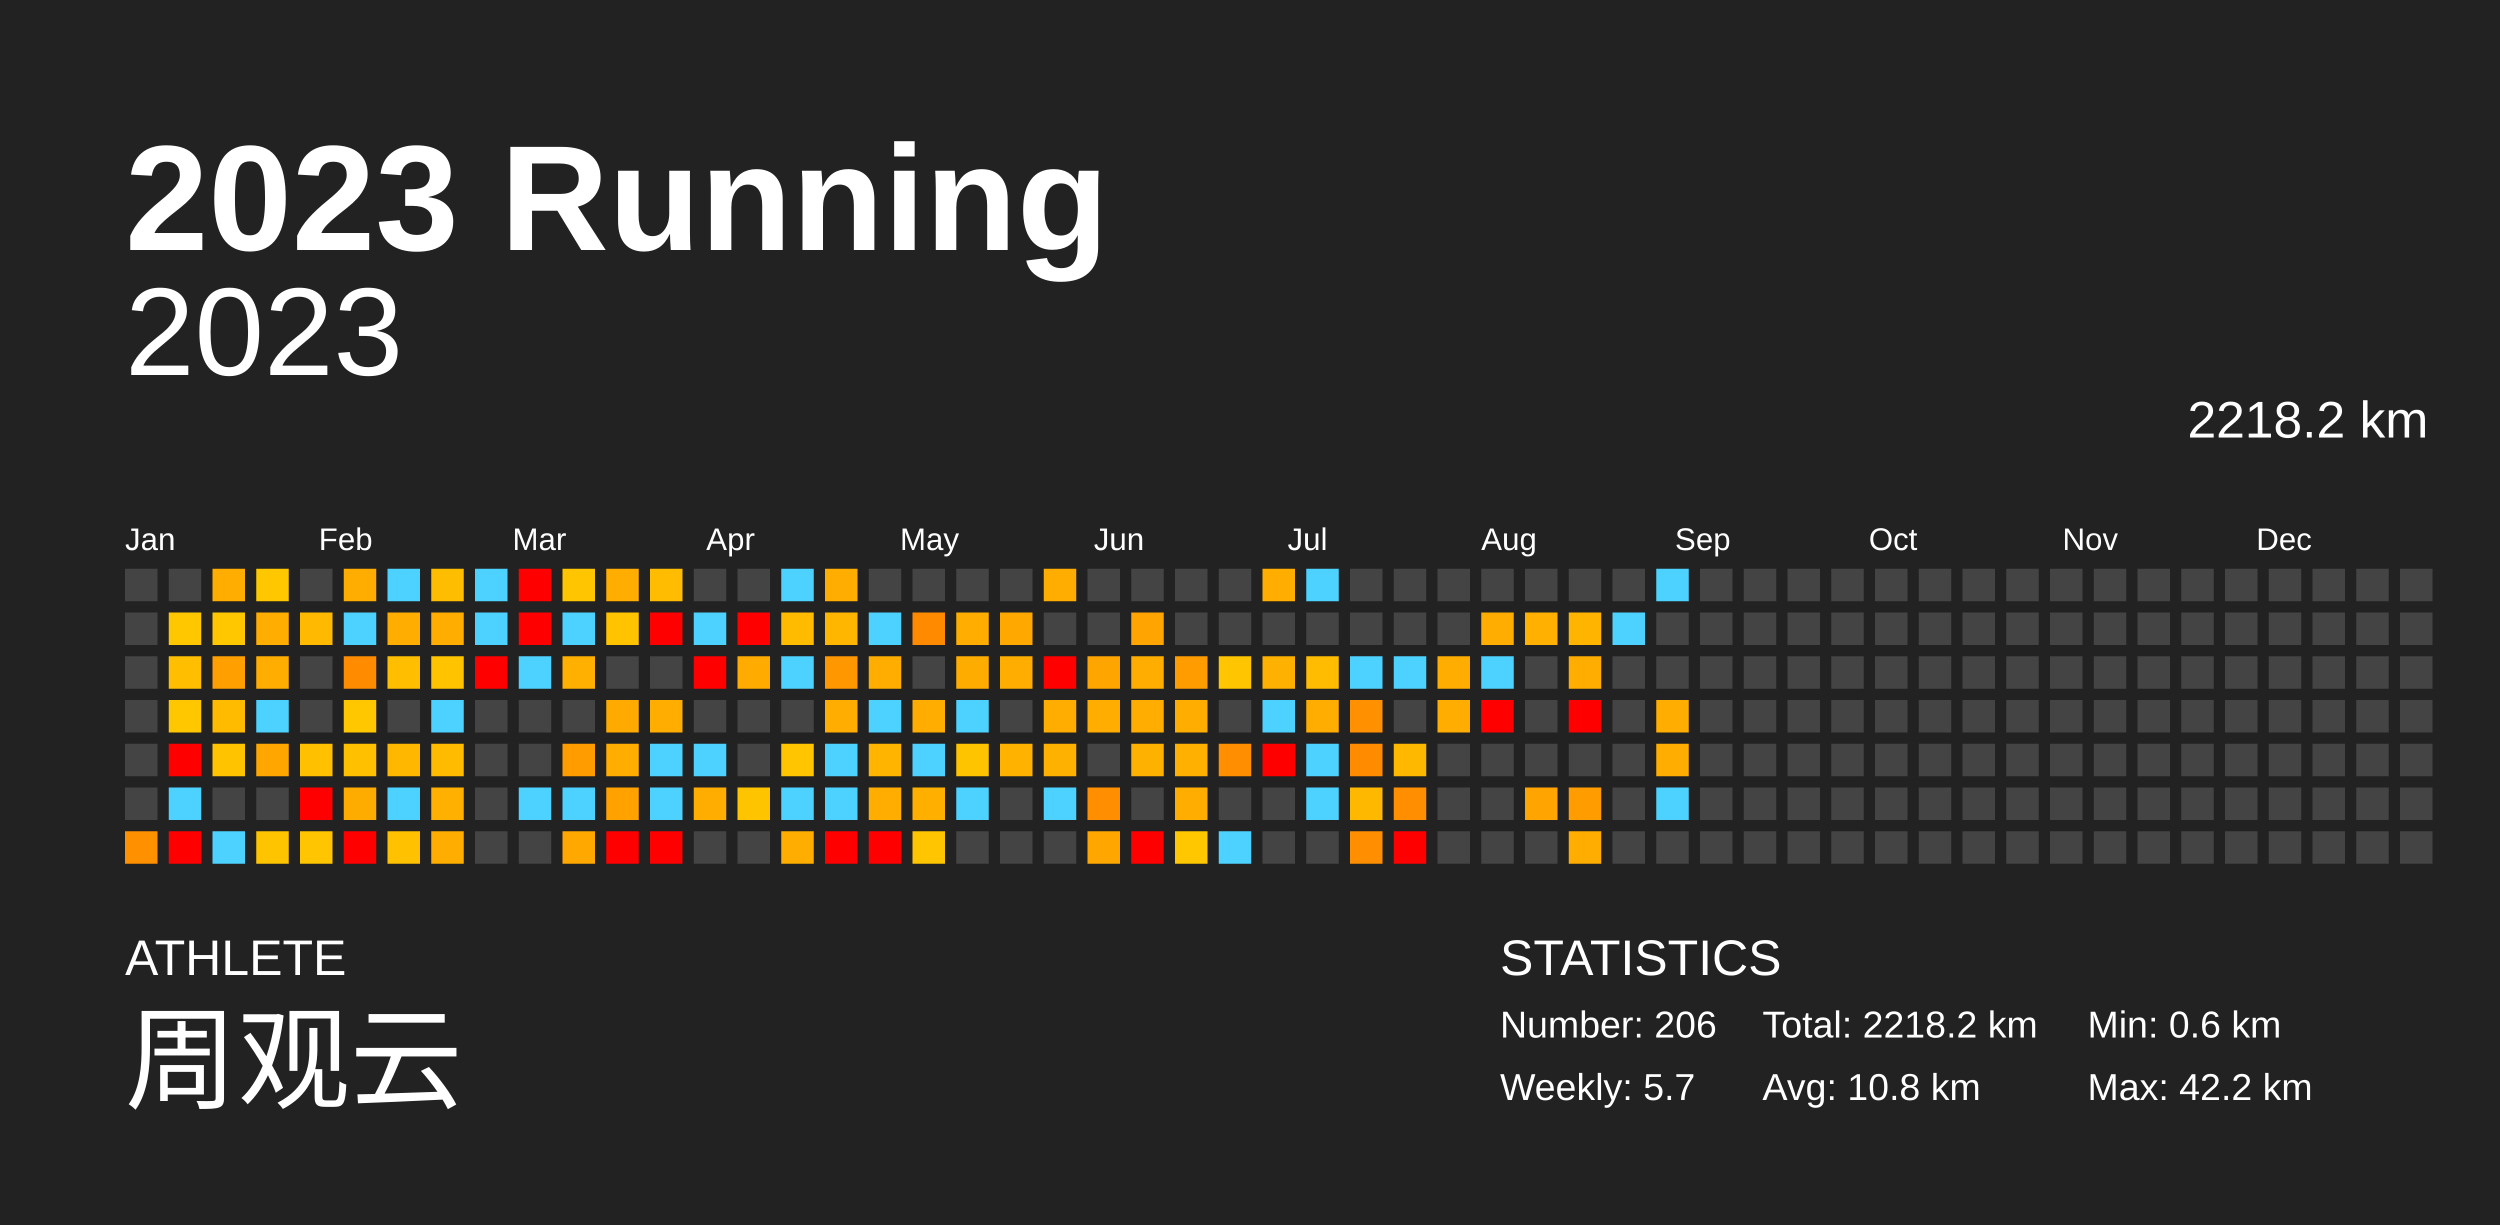
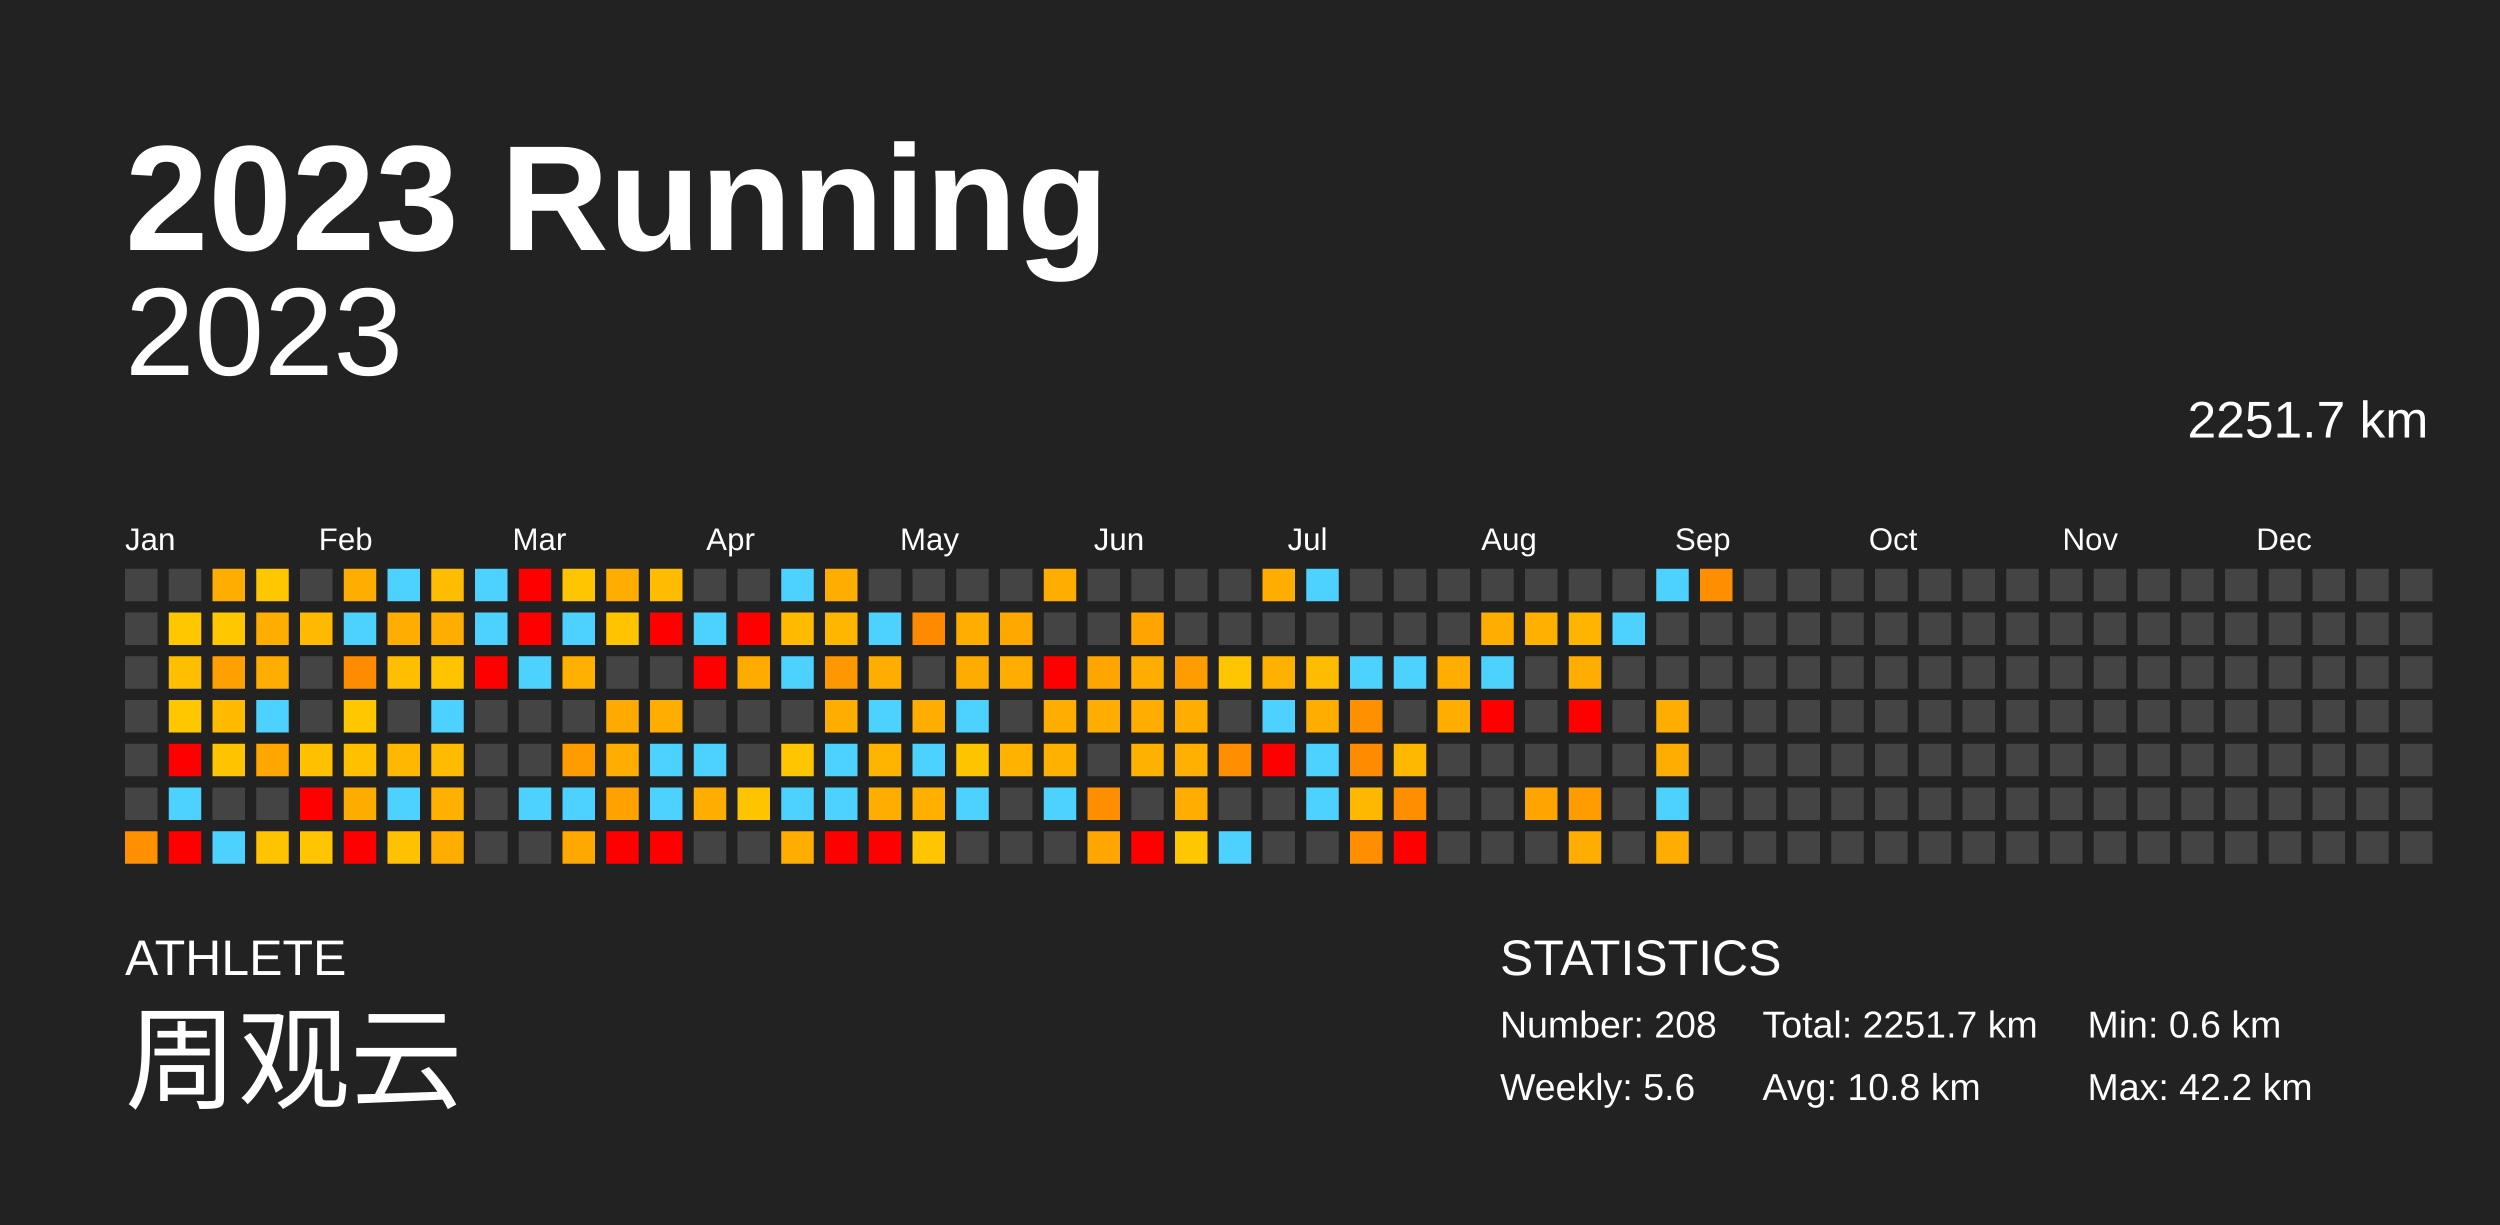
<svg xmlns="http://www.w3.org/2000/svg" baseProfile="full" height="98mm" version="1.1" viewBox="0,0,200,98" width="200mm">
  <defs />
  <rect fill="#222222" height="98" width="200" x="0" y="0" />
  <text fill="#FFFFFF" style="font-size:12px; font-family:Arial; font-weight:bold;" x="10" y="20">2023 Running</text>
  <text fill="#FFFFFF" style="font-size:4px; font-family:Arial" x="10" y="78">ATHLETE</text>
  <text fill="#FFFFFF" style="font-size:9px; font-family:Arial" x="10" y="88">周观云</text>
  <text fill="#FFFFFF" style="font-size:4px; font-family:Arial" x="120" y="78">STATISTICS</text>
-   <text fill="#FFFFFF" style="font-size:3px; font-family:Arial" x="120" y="83">Number: 206</text>
-   <text fill="#FFFFFF" style="font-size:3px; font-family:Arial" x="120" y="88">Weekly: 5.7</text>
-   <text fill="#FFFFFF" style="font-size:3px; font-family:Arial" x="141" y="83">Total: 2218.2 km</text>
+   <text fill="#FFFFFF" style="font-size:3px; font-family:Arial" x="120" y="83">Number: 208</text>
+   <text fill="#FFFFFF" style="font-size:3px; font-family:Arial" x="120" y="88">Weekly: 5.6</text>
+   <text fill="#FFFFFF" style="font-size:3px; font-family:Arial" x="141" y="83">Total: 2251.7 km</text>
  <text fill="#FFFFFF" style="font-size:3px; font-family:Arial" x="141" y="88">Avg: 10.8 km</text>
  <text fill="#FFFFFF" style="font-size:3px; font-family:Arial" x="167" y="83">Min: 0.6 km</text>
  <text fill="#FFFFFF" style="font-size:3px; font-family:Arial" x="167" y="88">Max: 42.2 km</text>
  <text alignment-baseline="hanging" fill="#FFFFFF" style="font-size:10.0px; font-family:Arial;" x="10" y="30">2023</text>
-   <text alignment-baseline="hanging" fill="#FFFFFF" style="font-size:4.125px; font-family:Arial;" x="175" y="35">2218.2 km</text>
+   <text alignment-baseline="hanging" fill="#FFFFFF" style="font-size:4.125px; font-family:Arial;" x="175" y="35">2251.7 km</text>
  <text fill="#FFFFFF" style="font-size:2.5px; font-family:Arial" x="10.0" y="44">Jan</text>
  <text fill="#FFFFFF" style="font-size:2.5px; font-family:Arial" x="25.5" y="44">Feb</text>
  <text fill="#FFFFFF" style="font-size:2.5px; font-family:Arial" x="41.0" y="44">Mar</text>
  <text fill="#FFFFFF" style="font-size:2.5px; font-family:Arial" x="56.5" y="44">Apr</text>
  <text fill="#FFFFFF" style="font-size:2.5px; font-family:Arial" x="72.0" y="44">May</text>
  <text fill="#FFFFFF" style="font-size:2.5px; font-family:Arial" x="87.5" y="44">Jun</text>
  <text fill="#FFFFFF" style="font-size:2.5px; font-family:Arial" x="103.0" y="44">Jul</text>
  <text fill="#FFFFFF" style="font-size:2.5px; font-family:Arial" x="118.5" y="44">Aug</text>
  <text fill="#FFFFFF" style="font-size:2.5px; font-family:Arial" x="134.0" y="44">Sep</text>
  <text fill="#FFFFFF" style="font-size:2.5px; font-family:Arial" x="149.5" y="44">Oct</text>
  <text fill="#FFFFFF" style="font-size:2.5px; font-family:Arial" x="165.0" y="44">Nov</text>
  <text fill="#FFFFFF" style="font-size:2.5px; font-family:Arial" x="180.5" y="44">Dec</text>
  <rect fill="#444444" height="2.6" width="2.6" x="10.0" y="45.5" />
  <rect fill="#444444" height="2.6" width="2.6" x="10.0" y="49.0" />
  <rect fill="#444444" height="2.6" width="2.6" x="10.0" y="52.5" />
  <rect fill="#444444" height="2.6" width="2.6" x="10.0" y="56.0" />
  <rect fill="#444444" height="2.6" width="2.6" x="10.0" y="59.5" />
  <rect fill="#444444" height="2.6" width="2.6" x="10.0" y="63.0" />
  <rect fill="#ff9000" height="2.6" width="2.6" x="10.0" y="66.5" />
  <rect fill="#444444" height="2.6" width="2.6" x="13.5" y="45.5" />
  <rect fill="#ffc700" height="2.6" width="2.6" x="13.5" y="49.0" />
  <rect fill="#ffbf00" height="2.6" width="2.6" x="13.5" y="52.5" />
  <rect fill="#ffc700" height="2.6" width="2.6" x="13.5" y="56.0" />
  <rect fill="red" height="2.6" width="2.6" x="13.5" y="59.5" />
  <rect fill="#4dd2ff" height="2.6" width="2.6" x="13.5" y="63.0" />
  <rect fill="red" height="2.6" width="2.6" x="13.5" y="66.5" />
  <rect fill="#ffad00" height="2.6" width="2.6" x="17.0" y="45.5" />
  <rect fill="#ffc700" height="2.6" width="2.6" x="17.0" y="49.0" />
  <rect fill="#ff9f00" height="2.6" width="2.6" x="17.0" y="52.5" />
  <rect fill="#ffbb00" height="2.6" width="2.6" x="17.0" y="56.0" />
  <rect fill="#ffc300" height="2.6" width="2.6" x="17.0" y="59.5" />
  <rect fill="#444444" height="2.6" width="2.6" x="17.0" y="63.0" />
  <rect fill="#4dd2ff" height="2.6" width="2.6" x="17.0" y="66.5" />
  <rect fill="#ffc700" height="2.6" width="2.6" x="20.5" y="45.5" />
  <rect fill="#ffad00" height="2.6" width="2.6" x="20.5" y="49.0" />
  <rect fill="#ffad00" height="2.6" width="2.6" x="20.5" y="52.5" />
  <rect fill="#4dd2ff" height="2.6" width="2.6" x="20.5" y="56.0" />
  <rect fill="#ffa600" height="2.6" width="2.6" x="20.5" y="59.5" />
  <rect fill="#444444" height="2.6" width="2.6" x="20.5" y="63.0" />
  <rect fill="#ffc400" height="2.6" width="2.6" x="20.5" y="66.5" />
  <rect fill="#444444" height="2.6" width="2.6" x="24.0" y="45.5" />
  <rect fill="#ffba00" height="2.6" width="2.6" x="24.0" y="49.0" />
  <rect fill="#444444" height="2.6" width="2.6" x="24.0" y="52.5" />
  <rect fill="#444444" height="2.6" width="2.6" x="24.0" y="56.0" />
  <rect fill="#ffc000" height="2.6" width="2.6" x="24.0" y="59.5" />
  <rect fill="red" height="2.6" width="2.6" x="24.0" y="63.0" />
  <rect fill="#ffc500" height="2.6" width="2.6" x="24.0" y="66.5" />
  <rect fill="#ffad00" height="2.6" width="2.6" x="27.5" y="45.5" />
  <rect fill="#4dd2ff" height="2.6" width="2.6" x="27.5" y="49.0" />
  <rect fill="#ff8b00" height="2.6" width="2.6" x="27.5" y="52.5" />
  <rect fill="#ffc700" height="2.6" width="2.6" x="27.5" y="56.0" />
  <rect fill="#ffc000" height="2.6" width="2.6" x="27.5" y="59.5" />
  <rect fill="#ffac00" height="2.6" width="2.6" x="27.5" y="63.0" />
  <rect fill="red" height="2.6" width="2.6" x="27.5" y="66.5" />
  <rect fill="#4dd2ff" height="2.6" width="2.6" x="31.0" y="45.5" />
  <rect fill="#ffae00" height="2.6" width="2.6" x="31.0" y="49.0" />
  <rect fill="#ffbf00" height="2.6" width="2.6" x="31.0" y="52.5" />
  <rect fill="#444444" height="2.6" width="2.6" x="31.0" y="56.0" />
  <rect fill="#ffb700" height="2.6" width="2.6" x="31.0" y="59.5" />
  <rect fill="#4dd2ff" height="2.6" width="2.6" x="31.0" y="63.0" />
  <rect fill="#ffc100" height="2.6" width="2.6" x="31.0" y="66.5" />
  <rect fill="#ffbd00" height="2.6" width="2.6" x="34.5" y="45.5" />
  <rect fill="#ffad00" height="2.6" width="2.6" x="34.5" y="49.0" />
  <rect fill="#ffc300" height="2.6" width="2.6" x="34.5" y="52.5" />
  <rect fill="#4dd2ff" height="2.6" width="2.6" x="34.5" y="56.0" />
  <rect fill="#ffbb00" height="2.6" width="2.6" x="34.5" y="59.5" />
  <rect fill="#ffb000" height="2.6" width="2.6" x="34.5" y="63.0" />
  <rect fill="#ffae00" height="2.6" width="2.6" x="34.5" y="66.5" />
  <rect fill="#4dd2ff" height="2.6" width="2.6" x="38.0" y="45.5" />
  <rect fill="#4dd2ff" height="2.6" width="2.6" x="38.0" y="49.0" />
  <rect fill="red" height="2.6" width="2.6" x="38.0" y="52.5" />
  <rect fill="#444444" height="2.6" width="2.6" x="38.0" y="56.0" />
  <rect fill="#444444" height="2.6" width="2.6" x="38.0" y="59.5" />
  <rect fill="#444444" height="2.6" width="2.6" x="38.0" y="63.0" />
  <rect fill="#444444" height="2.6" width="2.6" x="38.0" y="66.5" />
  <rect fill="red" height="2.6" width="2.6" x="41.5" y="45.5" />
  <rect fill="red" height="2.6" width="2.6" x="41.5" y="49.0" />
  <rect fill="#4dd2ff" height="2.6" width="2.6" x="41.5" y="52.5" />
  <rect fill="#444444" height="2.6" width="2.6" x="41.5" y="56.0" />
  <rect fill="#444444" height="2.6" width="2.6" x="41.5" y="59.5" />
  <rect fill="#4dd2ff" height="2.6" width="2.6" x="41.5" y="63.0" />
  <rect fill="#444444" height="2.6" width="2.6" x="41.5" y="66.5" />
  <rect fill="#ffc500" height="2.6" width="2.6" x="45.0" y="45.5" />
  <rect fill="#4dd2ff" height="2.6" width="2.6" x="45.0" y="49.0" />
  <rect fill="#ffb000" height="2.6" width="2.6" x="45.0" y="52.5" />
  <rect fill="#444444" height="2.6" width="2.6" x="45.0" y="56.0" />
  <rect fill="#ff9d00" height="2.6" width="2.6" x="45.0" y="59.5" />
  <rect fill="#4dd2ff" height="2.6" width="2.6" x="45.0" y="63.0" />
  <rect fill="#ffa800" height="2.6" width="2.6" x="45.0" y="66.5" />
  <rect fill="#ffad00" height="2.6" width="2.6" x="48.5" y="45.5" />
  <rect fill="#ffc300" height="2.6" width="2.6" x="48.5" y="49.0" />
  <rect fill="#444444" height="2.6" width="2.6" x="48.5" y="52.5" />
  <rect fill="#ffaa00" height="2.6" width="2.6" x="48.5" y="56.0" />
  <rect fill="#ffae00" height="2.6" width="2.6" x="48.5" y="59.5" />
  <rect fill="#ffa200" height="2.6" width="2.6" x="48.5" y="63.0" />
  <rect fill="red" height="2.6" width="2.6" x="48.5" y="66.5" />
  <rect fill="#ffbc00" height="2.6" width="2.6" x="52.0" y="45.5" />
  <rect fill="red" height="2.6" width="2.6" x="52.0" y="49.0" />
  <rect fill="#444444" height="2.6" width="2.6" x="52.0" y="52.5" />
  <rect fill="#ffae00" height="2.6" width="2.6" x="52.0" y="56.0" />
  <rect fill="#4dd2ff" height="2.6" width="2.6" x="52.0" y="59.5" />
  <rect fill="#4dd2ff" height="2.6" width="2.6" x="52.0" y="63.0" />
  <rect fill="red" height="2.6" width="2.6" x="52.0" y="66.5" />
  <rect fill="#444444" height="2.6" width="2.6" x="55.5" y="45.5" />
  <rect fill="#4dd2ff" height="2.6" width="2.6" x="55.5" y="49.0" />
  <rect fill="red" height="2.6" width="2.6" x="55.5" y="52.5" />
  <rect fill="#444444" height="2.6" width="2.6" x="55.5" y="56.0" />
  <rect fill="#4dd2ff" height="2.6" width="2.6" x="55.5" y="59.5" />
  <rect fill="#ffae00" height="2.6" width="2.6" x="55.5" y="63.0" />
  <rect fill="#444444" height="2.6" width="2.6" x="55.5" y="66.5" />
  <rect fill="#444444" height="2.6" width="2.6" x="59.0" y="45.5" />
  <rect fill="red" height="2.6" width="2.6" x="59.0" y="49.0" />
  <rect fill="#ffab00" height="2.6" width="2.6" x="59.0" y="52.5" />
  <rect fill="#444444" height="2.6" width="2.6" x="59.0" y="56.0" />
  <rect fill="#444444" height="2.6" width="2.6" x="59.0" y="59.5" />
  <rect fill="#ffc400" height="2.6" width="2.6" x="59.0" y="63.0" />
  <rect fill="#444444" height="2.6" width="2.6" x="59.0" y="66.5" />
  <rect fill="#4dd2ff" height="2.6" width="2.6" x="62.5" y="45.5" />
  <rect fill="#ffbb00" height="2.6" width="2.6" x="62.5" y="49.0" />
  <rect fill="#4dd2ff" height="2.6" width="2.6" x="62.5" y="52.5" />
  <rect fill="#444444" height="2.6" width="2.6" x="62.5" y="56.0" />
  <rect fill="#ffc500" height="2.6" width="2.6" x="62.5" y="59.5" />
  <rect fill="#4dd2ff" height="2.6" width="2.6" x="62.5" y="63.0" />
  <rect fill="#ffae00" height="2.6" width="2.6" x="62.5" y="66.5" />
  <rect fill="#ffae00" height="2.6" width="2.6" x="66.0" y="45.5" />
  <rect fill="#ffb600" height="2.6" width="2.6" x="66.0" y="49.0" />
  <rect fill="#ff9700" height="2.6" width="2.6" x="66.0" y="52.5" />
  <rect fill="#ffad00" height="2.6" width="2.6" x="66.0" y="56.0" />
  <rect fill="#4dd2ff" height="2.6" width="2.6" x="66.0" y="59.5" />
  <rect fill="#4dd2ff" height="2.6" width="2.6" x="66.0" y="63.0" />
  <rect fill="red" height="2.6" width="2.6" x="66.0" y="66.5" />
  <rect fill="#444444" height="2.6" width="2.6" x="69.5" y="45.5" />
  <rect fill="#4dd2ff" height="2.6" width="2.6" x="69.5" y="49.0" />
  <rect fill="#ffae00" height="2.6" width="2.6" x="69.5" y="52.5" />
  <rect fill="#4dd2ff" height="2.6" width="2.6" x="69.5" y="56.0" />
  <rect fill="#ffb400" height="2.6" width="2.6" x="69.5" y="59.5" />
  <rect fill="#ffae00" height="2.6" width="2.6" x="69.5" y="63.0" />
  <rect fill="red" height="2.6" width="2.6" x="69.5" y="66.5" />
  <rect fill="#444444" height="2.6" width="2.6" x="73.0" y="45.5" />
  <rect fill="#ff8a00" height="2.6" width="2.6" x="73.0" y="49.0" />
  <rect fill="#444444" height="2.6" width="2.6" x="73.0" y="52.5" />
  <rect fill="#ffad00" height="2.6" width="2.6" x="73.0" y="56.0" />
  <rect fill="#4dd2ff" height="2.6" width="2.6" x="73.0" y="59.5" />
  <rect fill="#ffaf00" height="2.6" width="2.6" x="73.0" y="63.0" />
  <rect fill="#ffc500" height="2.6" width="2.6" x="73.0" y="66.5" />
  <rect fill="#444444" height="2.6" width="2.6" x="76.5" y="45.5" />
  <rect fill="#ffae00" height="2.6" width="2.6" x="76.5" y="49.0" />
  <rect fill="#ffac00" height="2.6" width="2.6" x="76.5" y="52.5" />
  <rect fill="#4dd2ff" height="2.6" width="2.6" x="76.5" y="56.0" />
  <rect fill="#ffc400" height="2.6" width="2.6" x="76.5" y="59.5" />
  <rect fill="#4dd2ff" height="2.6" width="2.6" x="76.5" y="63.0" />
  <rect fill="#444444" height="2.6" width="2.6" x="76.5" y="66.5" />
  <rect fill="#444444" height="2.6" width="2.6" x="80.0" y="45.5" />
  <rect fill="#ffa800" height="2.6" width="2.6" x="80.0" y="49.0" />
  <rect fill="#ffae00" height="2.6" width="2.6" x="80.0" y="52.5" />
  <rect fill="#444444" height="2.6" width="2.6" x="80.0" y="56.0" />
  <rect fill="#ffb300" height="2.6" width="2.6" x="80.0" y="59.5" />
  <rect fill="#444444" height="2.6" width="2.6" x="80.0" y="63.0" />
  <rect fill="#444444" height="2.6" width="2.6" x="80.0" y="66.5" />
  <rect fill="#ffad00" height="2.6" width="2.6" x="83.5" y="45.5" />
  <rect fill="#444444" height="2.6" width="2.6" x="83.5" y="49.0" />
  <rect fill="red" height="2.6" width="2.6" x="83.5" y="52.5" />
  <rect fill="#ffad00" height="2.6" width="2.6" x="83.5" y="56.0" />
  <rect fill="#ffb100" height="2.6" width="2.6" x="83.5" y="59.5" />
  <rect fill="#4dd2ff" height="2.6" width="2.6" x="83.5" y="63.0" />
  <rect fill="#444444" height="2.6" width="2.6" x="83.5" y="66.5" />
  <rect fill="#444444" height="2.6" width="2.6" x="87.0" y="45.5" />
  <rect fill="#444444" height="2.6" width="2.6" x="87.0" y="49.0" />
  <rect fill="#ffa500" height="2.6" width="2.6" x="87.0" y="52.5" />
  <rect fill="#ffad00" height="2.6" width="2.6" x="87.0" y="56.0" />
  <rect fill="#444444" height="2.6" width="2.6" x="87.0" y="59.5" />
  <rect fill="#ff8f00" height="2.6" width="2.6" x="87.0" y="63.0" />
  <rect fill="#ffa700" height="2.6" width="2.6" x="87.0" y="66.5" />
  <rect fill="#444444" height="2.6" width="2.6" x="90.5" y="45.5" />
  <rect fill="#ffa400" height="2.6" width="2.6" x="90.5" y="49.0" />
  <rect fill="#ffae00" height="2.6" width="2.6" x="90.5" y="52.5" />
  <rect fill="#ffad00" height="2.6" width="2.6" x="90.5" y="56.0" />
  <rect fill="#ffb100" height="2.6" width="2.6" x="90.5" y="59.5" />
  <rect fill="#444444" height="2.6" width="2.6" x="90.5" y="63.0" />
  <rect fill="red" height="2.6" width="2.6" x="90.5" y="66.5" />
  <rect fill="#444444" height="2.6" width="2.6" x="94.0" y="45.5" />
  <rect fill="#444444" height="2.6" width="2.6" x="94.0" y="49.0" />
  <rect fill="#ff9d00" height="2.6" width="2.6" x="94.0" y="52.5" />
  <rect fill="#ffae00" height="2.6" width="2.6" x="94.0" y="56.0" />
  <rect fill="#ffb000" height="2.6" width="2.6" x="94.0" y="59.5" />
  <rect fill="#ffae00" height="2.6" width="2.6" x="94.0" y="63.0" />
  <rect fill="#ffc700" height="2.6" width="2.6" x="94.0" y="66.5" />
  <rect fill="#444444" height="2.6" width="2.6" x="97.5" y="45.5" />
  <rect fill="#444444" height="2.6" width="2.6" x="97.5" y="49.0" />
  <rect fill="#ffc500" height="2.6" width="2.6" x="97.5" y="52.5" />
  <rect fill="#444444" height="2.6" width="2.6" x="97.5" y="56.0" />
  <rect fill="#ff8f00" height="2.6" width="2.6" x="97.5" y="59.5" />
  <rect fill="#444444" height="2.6" width="2.6" x="97.5" y="63.0" />
  <rect fill="#4dd2ff" height="2.6" width="2.6" x="97.5" y="66.5" />
  <rect fill="#ffae00" height="2.6" width="2.6" x="101.0" y="45.5" />
  <rect fill="#444444" height="2.6" width="2.6" x="101.0" y="49.0" />
  <rect fill="#ffb100" height="2.6" width="2.6" x="101.0" y="52.5" />
  <rect fill="#4dd2ff" height="2.6" width="2.6" x="101.0" y="56.0" />
  <rect fill="red" height="2.6" width="2.6" x="101.0" y="59.5" />
  <rect fill="#444444" height="2.6" width="2.6" x="101.0" y="63.0" />
  <rect fill="#444444" height="2.6" width="2.6" x="101.0" y="66.5" />
  <rect fill="#4dd2ff" height="2.6" width="2.6" x="104.5" y="45.5" />
  <rect fill="#444444" height="2.6" width="2.6" x="104.5" y="49.0" />
  <rect fill="#ffbc00" height="2.6" width="2.6" x="104.5" y="52.5" />
  <rect fill="#ffad00" height="2.6" width="2.6" x="104.5" y="56.0" />
  <rect fill="#4dd2ff" height="2.6" width="2.6" x="104.5" y="59.5" />
  <rect fill="#4dd2ff" height="2.6" width="2.6" x="104.5" y="63.0" />
  <rect fill="#444444" height="2.6" width="2.6" x="104.5" y="66.5" />
  <rect fill="#444444" height="2.6" width="2.6" x="108.0" y="45.5" />
  <rect fill="#444444" height="2.6" width="2.6" x="108.0" y="49.0" />
  <rect fill="#4dd2ff" height="2.6" width="2.6" x="108.0" y="52.5" />
  <rect fill="#ff9000" height="2.6" width="2.6" x="108.0" y="56.0" />
  <rect fill="#ff8c00" height="2.6" width="2.6" x="108.0" y="59.5" />
  <rect fill="#ffb800" height="2.6" width="2.6" x="108.0" y="63.0" />
  <rect fill="#ff8f00" height="2.6" width="2.6" x="108.0" y="66.5" />
  <rect fill="#444444" height="2.6" width="2.6" x="111.5" y="45.5" />
  <rect fill="#444444" height="2.6" width="2.6" x="111.5" y="49.0" />
  <rect fill="#4dd2ff" height="2.6" width="2.6" x="111.5" y="52.5" />
  <rect fill="#444444" height="2.6" width="2.6" x="111.5" y="56.0" />
  <rect fill="#ffb800" height="2.6" width="2.6" x="111.5" y="59.5" />
  <rect fill="#ff8f00" height="2.6" width="2.6" x="111.5" y="63.0" />
  <rect fill="red" height="2.6" width="2.6" x="111.5" y="66.5" />
  <rect fill="#444444" height="2.6" width="2.6" x="115.0" y="45.5" />
  <rect fill="#444444" height="2.6" width="2.6" x="115.0" y="49.0" />
  <rect fill="#ffad00" height="2.6" width="2.6" x="115.0" y="52.5" />
  <rect fill="#ffad00" height="2.6" width="2.6" x="115.0" y="56.0" />
  <rect fill="#444444" height="2.6" width="2.6" x="115.0" y="59.5" />
  <rect fill="#444444" height="2.6" width="2.6" x="115.0" y="63.0" />
  <rect fill="#444444" height="2.6" width="2.6" x="115.0" y="66.5" />
  <rect fill="#444444" height="2.6" width="2.6" x="118.5" y="45.5" />
  <rect fill="#ffad00" height="2.6" width="2.6" x="118.5" y="49.0" />
  <rect fill="#4dd2ff" height="2.6" width="2.6" x="118.5" y="52.5" />
  <rect fill="red" height="2.6" width="2.6" x="118.5" y="56.0" />
  <rect fill="#444444" height="2.6" width="2.6" x="118.5" y="59.5" />
  <rect fill="#444444" height="2.6" width="2.6" x="118.5" y="63.0" />
  <rect fill="#444444" height="2.6" width="2.6" x="118.5" y="66.5" />
  <rect fill="#444444" height="2.6" width="2.6" x="122.0" y="45.5" />
  <rect fill="#ffb000" height="2.6" width="2.6" x="122.0" y="49.0" />
  <rect fill="#444444" height="2.6" width="2.6" x="122.0" y="52.5" />
  <rect fill="#444444" height="2.6" width="2.6" x="122.0" y="56.0" />
  <rect fill="#444444" height="2.6" width="2.6" x="122.0" y="59.5" />
  <rect fill="#ffa400" height="2.6" width="2.6" x="122.0" y="63.0" />
  <rect fill="#444444" height="2.6" width="2.6" x="122.0" y="66.5" />
  <rect fill="#444444" height="2.6" width="2.6" x="125.5" y="45.5" />
  <rect fill="#ffb500" height="2.6" width="2.6" x="125.5" y="49.0" />
  <rect fill="#ffad00" height="2.6" width="2.6" x="125.5" y="52.5" />
  <rect fill="red" height="2.6" width="2.6" x="125.5" y="56.0" />
  <rect fill="#444444" height="2.6" width="2.6" x="125.5" y="59.5" />
  <rect fill="#ff9d00" height="2.6" width="2.6" x="125.5" y="63.0" />
  <rect fill="#ffad00" height="2.6" width="2.6" x="125.5" y="66.5" />
  <rect fill="#444444" height="2.6" width="2.6" x="129.0" y="45.5" />
  <rect fill="#4dd2ff" height="2.6" width="2.6" x="129.0" y="49.0" />
  <rect fill="#444444" height="2.6" width="2.6" x="129.0" y="52.5" />
  <rect fill="#444444" height="2.6" width="2.6" x="129.0" y="56.0" />
  <rect fill="#444444" height="2.6" width="2.6" x="129.0" y="59.5" />
  <rect fill="#444444" height="2.6" width="2.6" x="129.0" y="63.0" />
  <rect fill="#444444" height="2.6" width="2.6" x="129.0" y="66.5" />
  <rect fill="#4dd2ff" height="2.6" width="2.6" x="132.5" y="45.5" />
  <rect fill="#444444" height="2.6" width="2.6" x="132.5" y="49.0" />
  <rect fill="#444444" height="2.6" width="2.6" x="132.5" y="52.5" />
  <rect fill="#ffad00" height="2.6" width="2.6" x="132.5" y="56.0" />
  <rect fill="#ffad00" height="2.6" width="2.6" x="132.5" y="59.5" />
  <rect fill="#4dd2ff" height="2.6" width="2.6" x="132.5" y="63.0" />
-   <rect fill="#444444" height="2.6" width="2.6" x="132.5" y="66.5" />
-   <rect fill="#444444" height="2.6" width="2.6" x="136.0" y="45.5" />
+   <rect fill="#ffad00" height="2.6" width="2.6" x="132.5" y="66.5" />
+   <rect fill="#ff8f00" height="2.6" width="2.6" x="136.0" y="45.5" />
  <rect fill="#444444" height="2.6" width="2.6" x="136.0" y="49.0" />
  <rect fill="#444444" height="2.6" width="2.6" x="136.0" y="52.5" />
  <rect fill="#444444" height="2.6" width="2.6" x="136.0" y="56.0" />
  <rect fill="#444444" height="2.6" width="2.6" x="136.0" y="59.5" />
  <rect fill="#444444" height="2.6" width="2.6" x="136.0" y="63.0" />
  <rect fill="#444444" height="2.6" width="2.6" x="136.0" y="66.5" />
  <rect fill="#444444" height="2.6" width="2.6" x="139.5" y="45.5" />
  <rect fill="#444444" height="2.6" width="2.6" x="139.5" y="49.0" />
  <rect fill="#444444" height="2.6" width="2.6" x="139.5" y="52.5" />
  <rect fill="#444444" height="2.6" width="2.6" x="139.5" y="56.0" />
  <rect fill="#444444" height="2.6" width="2.6" x="139.5" y="59.5" />
  <rect fill="#444444" height="2.6" width="2.6" x="139.5" y="63.0" />
  <rect fill="#444444" height="2.6" width="2.6" x="139.5" y="66.5" />
  <rect fill="#444444" height="2.6" width="2.6" x="143.0" y="45.5" />
  <rect fill="#444444" height="2.6" width="2.6" x="143.0" y="49.0" />
  <rect fill="#444444" height="2.6" width="2.6" x="143.0" y="52.5" />
  <rect fill="#444444" height="2.6" width="2.6" x="143.0" y="56.0" />
  <rect fill="#444444" height="2.6" width="2.6" x="143.0" y="59.5" />
  <rect fill="#444444" height="2.6" width="2.6" x="143.0" y="63.0" />
  <rect fill="#444444" height="2.6" width="2.6" x="143.0" y="66.5" />
  <rect fill="#444444" height="2.6" width="2.6" x="146.5" y="45.5" />
  <rect fill="#444444" height="2.6" width="2.6" x="146.5" y="49.0" />
  <rect fill="#444444" height="2.6" width="2.6" x="146.5" y="52.5" />
  <rect fill="#444444" height="2.6" width="2.6" x="146.5" y="56.0" />
  <rect fill="#444444" height="2.6" width="2.6" x="146.5" y="59.5" />
  <rect fill="#444444" height="2.6" width="2.6" x="146.5" y="63.0" />
  <rect fill="#444444" height="2.6" width="2.6" x="146.5" y="66.5" />
  <rect fill="#444444" height="2.6" width="2.6" x="150.0" y="45.5" />
  <rect fill="#444444" height="2.6" width="2.6" x="150.0" y="49.0" />
  <rect fill="#444444" height="2.6" width="2.6" x="150.0" y="52.5" />
  <rect fill="#444444" height="2.6" width="2.6" x="150.0" y="56.0" />
  <rect fill="#444444" height="2.6" width="2.6" x="150.0" y="59.5" />
  <rect fill="#444444" height="2.6" width="2.6" x="150.0" y="63.0" />
  <rect fill="#444444" height="2.6" width="2.6" x="150.0" y="66.5" />
  <rect fill="#444444" height="2.6" width="2.6" x="153.5" y="45.5" />
  <rect fill="#444444" height="2.6" width="2.6" x="153.5" y="49.0" />
  <rect fill="#444444" height="2.6" width="2.6" x="153.5" y="52.5" />
  <rect fill="#444444" height="2.6" width="2.6" x="153.5" y="56.0" />
  <rect fill="#444444" height="2.6" width="2.6" x="153.5" y="59.5" />
  <rect fill="#444444" height="2.6" width="2.6" x="153.5" y="63.0" />
  <rect fill="#444444" height="2.6" width="2.6" x="153.5" y="66.5" />
  <rect fill="#444444" height="2.6" width="2.6" x="157.0" y="45.5" />
  <rect fill="#444444" height="2.6" width="2.6" x="157.0" y="49.0" />
  <rect fill="#444444" height="2.6" width="2.6" x="157.0" y="52.5" />
  <rect fill="#444444" height="2.6" width="2.6" x="157.0" y="56.0" />
  <rect fill="#444444" height="2.6" width="2.6" x="157.0" y="59.5" />
  <rect fill="#444444" height="2.6" width="2.6" x="157.0" y="63.0" />
  <rect fill="#444444" height="2.6" width="2.6" x="157.0" y="66.5" />
  <rect fill="#444444" height="2.6" width="2.6" x="160.5" y="45.5" />
  <rect fill="#444444" height="2.6" width="2.6" x="160.5" y="49.0" />
  <rect fill="#444444" height="2.6" width="2.6" x="160.5" y="52.5" />
  <rect fill="#444444" height="2.6" width="2.6" x="160.5" y="56.0" />
  <rect fill="#444444" height="2.6" width="2.6" x="160.5" y="59.5" />
  <rect fill="#444444" height="2.6" width="2.6" x="160.5" y="63.0" />
  <rect fill="#444444" height="2.6" width="2.6" x="160.5" y="66.5" />
  <rect fill="#444444" height="2.6" width="2.6" x="164.0" y="45.5" />
  <rect fill="#444444" height="2.6" width="2.6" x="164.0" y="49.0" />
  <rect fill="#444444" height="2.6" width="2.6" x="164.0" y="52.5" />
  <rect fill="#444444" height="2.6" width="2.6" x="164.0" y="56.0" />
  <rect fill="#444444" height="2.6" width="2.6" x="164.0" y="59.5" />
  <rect fill="#444444" height="2.6" width="2.6" x="164.0" y="63.0" />
  <rect fill="#444444" height="2.6" width="2.6" x="164.0" y="66.5" />
  <rect fill="#444444" height="2.6" width="2.6" x="167.5" y="45.5" />
  <rect fill="#444444" height="2.6" width="2.6" x="167.5" y="49.0" />
  <rect fill="#444444" height="2.6" width="2.6" x="167.5" y="52.5" />
  <rect fill="#444444" height="2.6" width="2.6" x="167.5" y="56.0" />
  <rect fill="#444444" height="2.6" width="2.6" x="167.5" y="59.5" />
  <rect fill="#444444" height="2.6" width="2.6" x="167.5" y="63.0" />
  <rect fill="#444444" height="2.6" width="2.6" x="167.5" y="66.5" />
  <rect fill="#444444" height="2.6" width="2.6" x="171.0" y="45.5" />
  <rect fill="#444444" height="2.6" width="2.6" x="171.0" y="49.0" />
  <rect fill="#444444" height="2.6" width="2.6" x="171.0" y="52.5" />
  <rect fill="#444444" height="2.6" width="2.6" x="171.0" y="56.0" />
  <rect fill="#444444" height="2.6" width="2.6" x="171.0" y="59.5" />
  <rect fill="#444444" height="2.6" width="2.6" x="171.0" y="63.0" />
  <rect fill="#444444" height="2.6" width="2.6" x="171.0" y="66.5" />
  <rect fill="#444444" height="2.6" width="2.6" x="174.5" y="45.5" />
  <rect fill="#444444" height="2.6" width="2.6" x="174.5" y="49.0" />
  <rect fill="#444444" height="2.6" width="2.6" x="174.5" y="52.5" />
  <rect fill="#444444" height="2.6" width="2.6" x="174.5" y="56.0" />
  <rect fill="#444444" height="2.6" width="2.6" x="174.5" y="59.5" />
  <rect fill="#444444" height="2.6" width="2.6" x="174.5" y="63.0" />
  <rect fill="#444444" height="2.6" width="2.6" x="174.5" y="66.5" />
  <rect fill="#444444" height="2.6" width="2.6" x="178.0" y="45.5" />
  <rect fill="#444444" height="2.6" width="2.6" x="178.0" y="49.0" />
  <rect fill="#444444" height="2.6" width="2.6" x="178.0" y="52.5" />
  <rect fill="#444444" height="2.6" width="2.6" x="178.0" y="56.0" />
  <rect fill="#444444" height="2.6" width="2.6" x="178.0" y="59.5" />
  <rect fill="#444444" height="2.6" width="2.6" x="178.0" y="63.0" />
  <rect fill="#444444" height="2.6" width="2.6" x="178.0" y="66.5" />
  <rect fill="#444444" height="2.6" width="2.6" x="181.5" y="45.5" />
  <rect fill="#444444" height="2.6" width="2.6" x="181.5" y="49.0" />
  <rect fill="#444444" height="2.6" width="2.6" x="181.5" y="52.5" />
  <rect fill="#444444" height="2.6" width="2.6" x="181.5" y="56.0" />
  <rect fill="#444444" height="2.6" width="2.6" x="181.5" y="59.5" />
  <rect fill="#444444" height="2.6" width="2.6" x="181.5" y="63.0" />
  <rect fill="#444444" height="2.6" width="2.6" x="181.5" y="66.5" />
  <rect fill="#444444" height="2.6" width="2.6" x="185.0" y="45.5" />
  <rect fill="#444444" height="2.6" width="2.6" x="185.0" y="49.0" />
  <rect fill="#444444" height="2.6" width="2.6" x="185.0" y="52.5" />
  <rect fill="#444444" height="2.6" width="2.6" x="185.0" y="56.0" />
  <rect fill="#444444" height="2.6" width="2.6" x="185.0" y="59.5" />
  <rect fill="#444444" height="2.6" width="2.6" x="185.0" y="63.0" />
  <rect fill="#444444" height="2.6" width="2.6" x="185.0" y="66.5" />
  <rect fill="#444444" height="2.6" width="2.6" x="188.5" y="45.5" />
  <rect fill="#444444" height="2.6" width="2.6" x="188.5" y="49.0" />
  <rect fill="#444444" height="2.6" width="2.6" x="188.5" y="52.5" />
  <rect fill="#444444" height="2.6" width="2.6" x="188.5" y="56.0" />
  <rect fill="#444444" height="2.6" width="2.6" x="188.5" y="59.5" />
  <rect fill="#444444" height="2.6" width="2.6" x="188.5" y="63.0" />
  <rect fill="#444444" height="2.6" width="2.6" x="188.5" y="66.5" />
  <rect fill="#444444" height="2.6" width="2.6" x="192.0" y="45.5" />
  <rect fill="#444444" height="2.6" width="2.6" x="192.0" y="49.0" />
  <rect fill="#444444" height="2.6" width="2.6" x="192.0" y="52.5" />
  <rect fill="#444444" height="2.6" width="2.6" x="192.0" y="56.0" />
  <rect fill="#444444" height="2.6" width="2.6" x="192.0" y="59.5" />
  <rect fill="#444444" height="2.6" width="2.6" x="192.0" y="63.0" />
  <rect fill="#444444" height="2.6" width="2.6" x="192.0" y="66.5" />
</svg>
